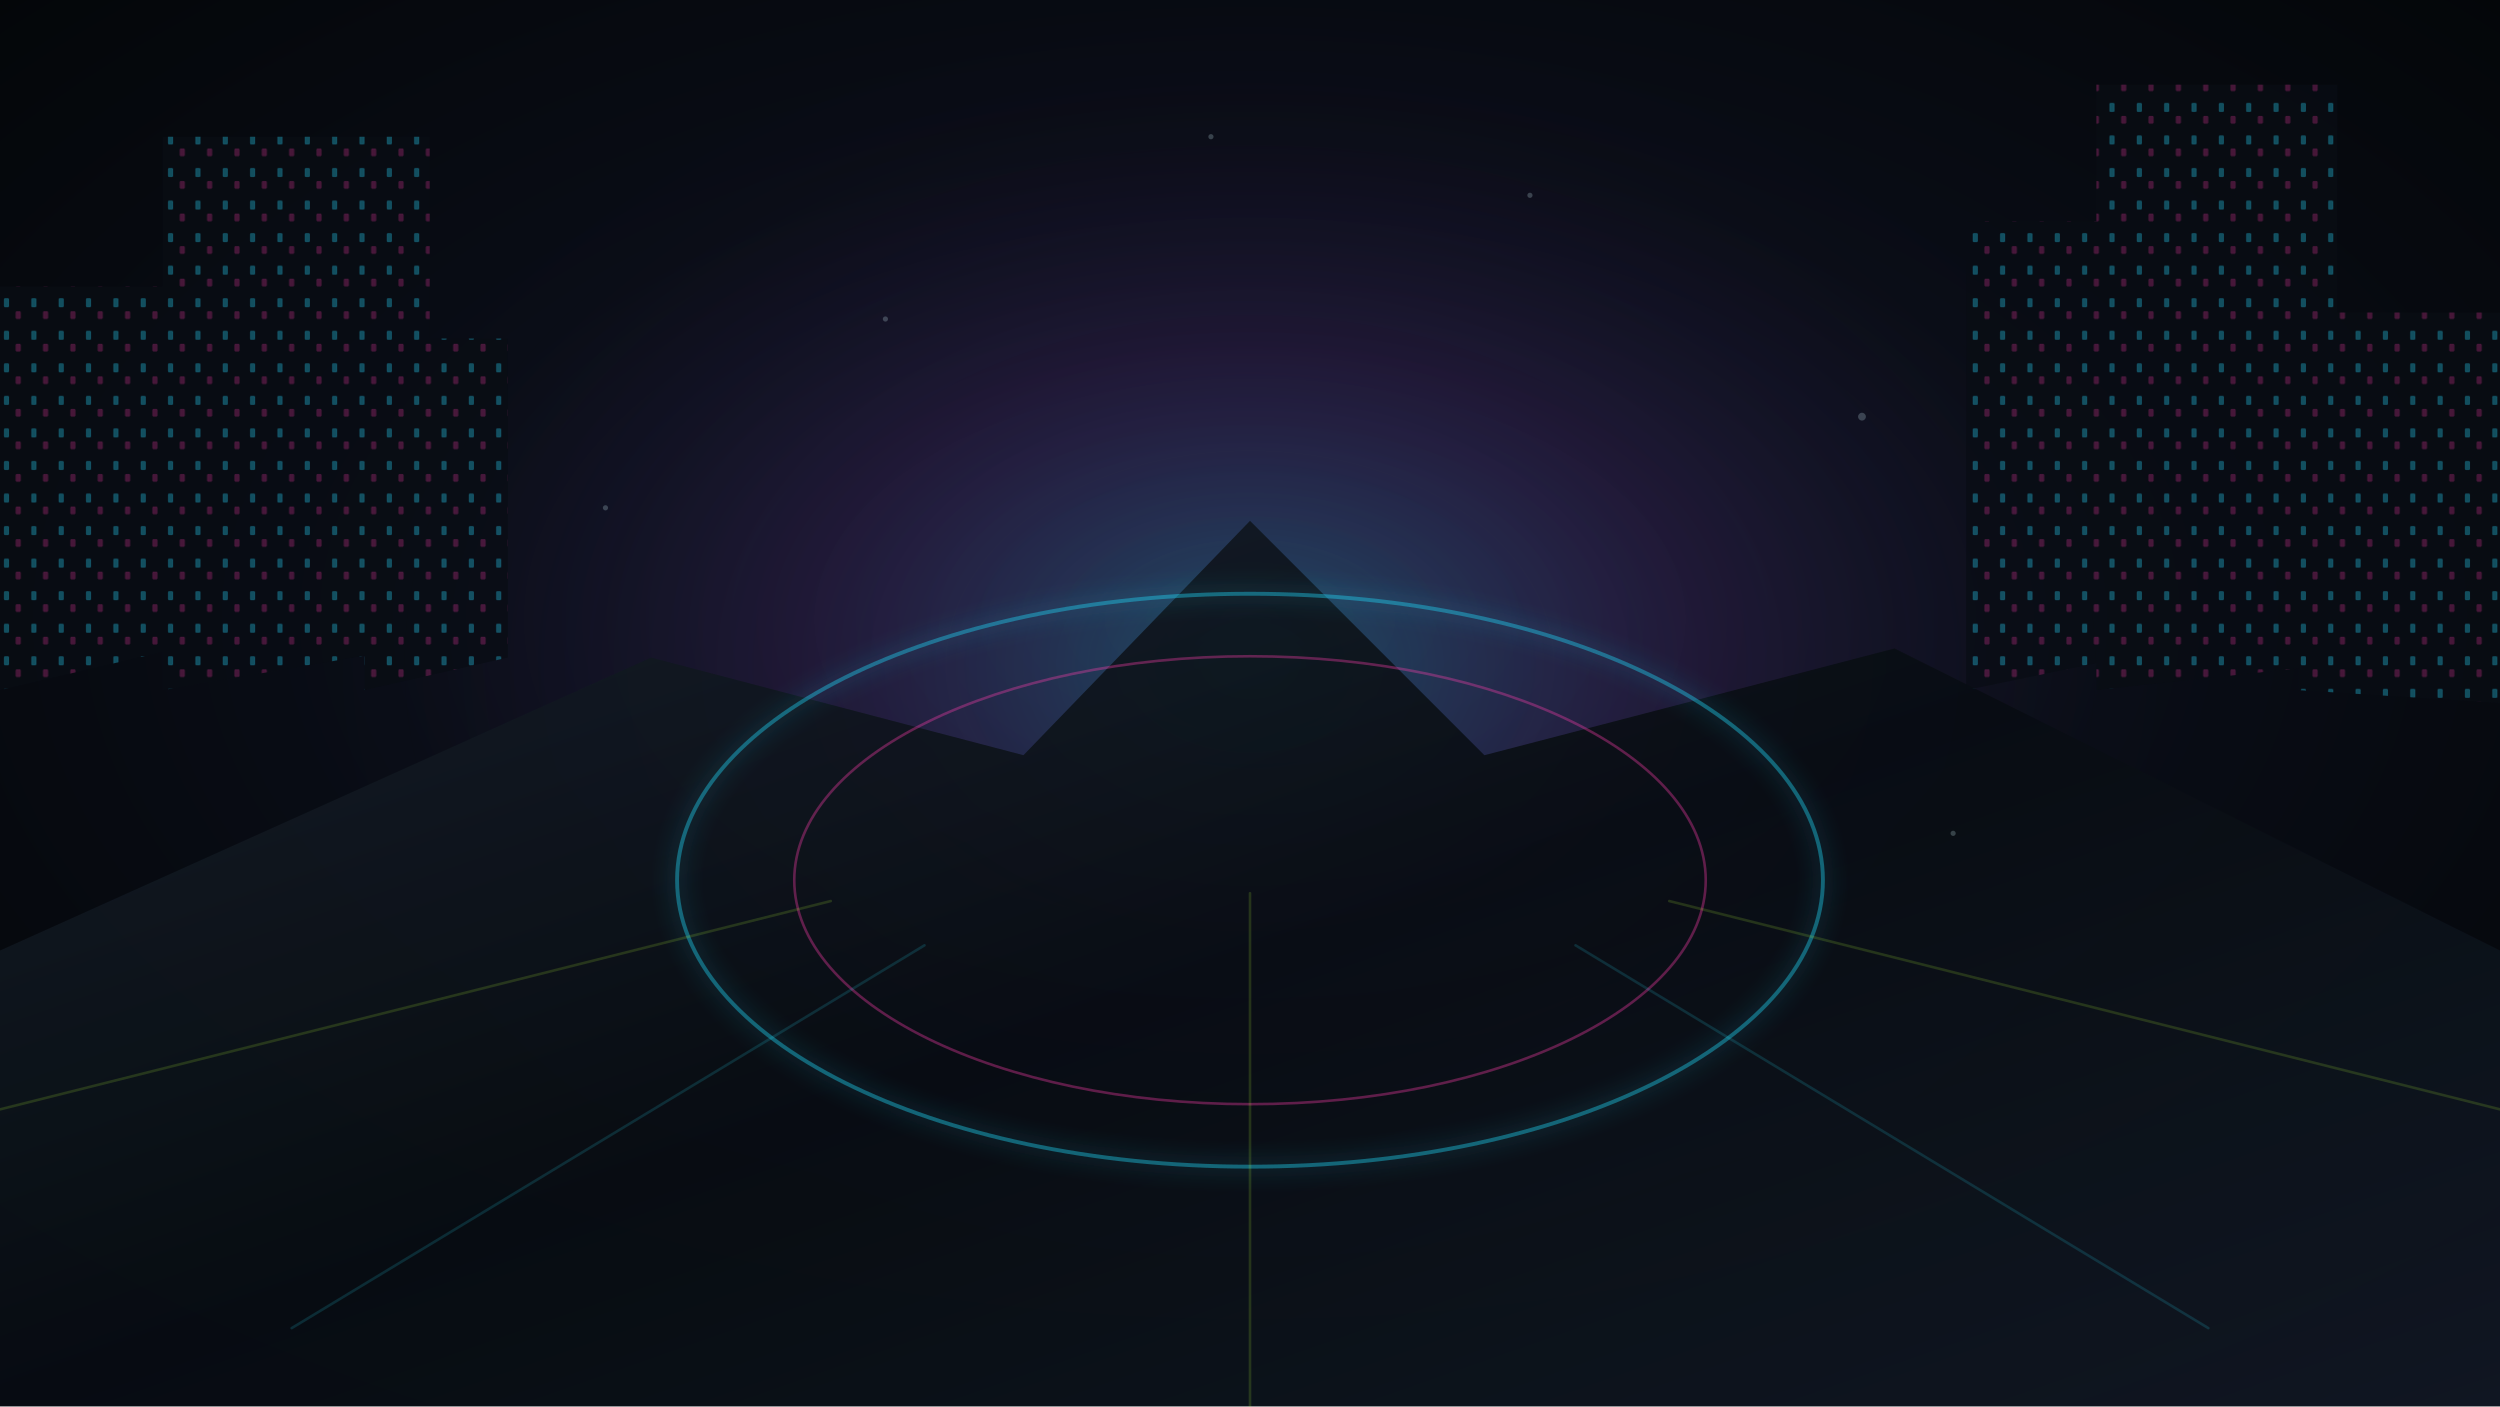
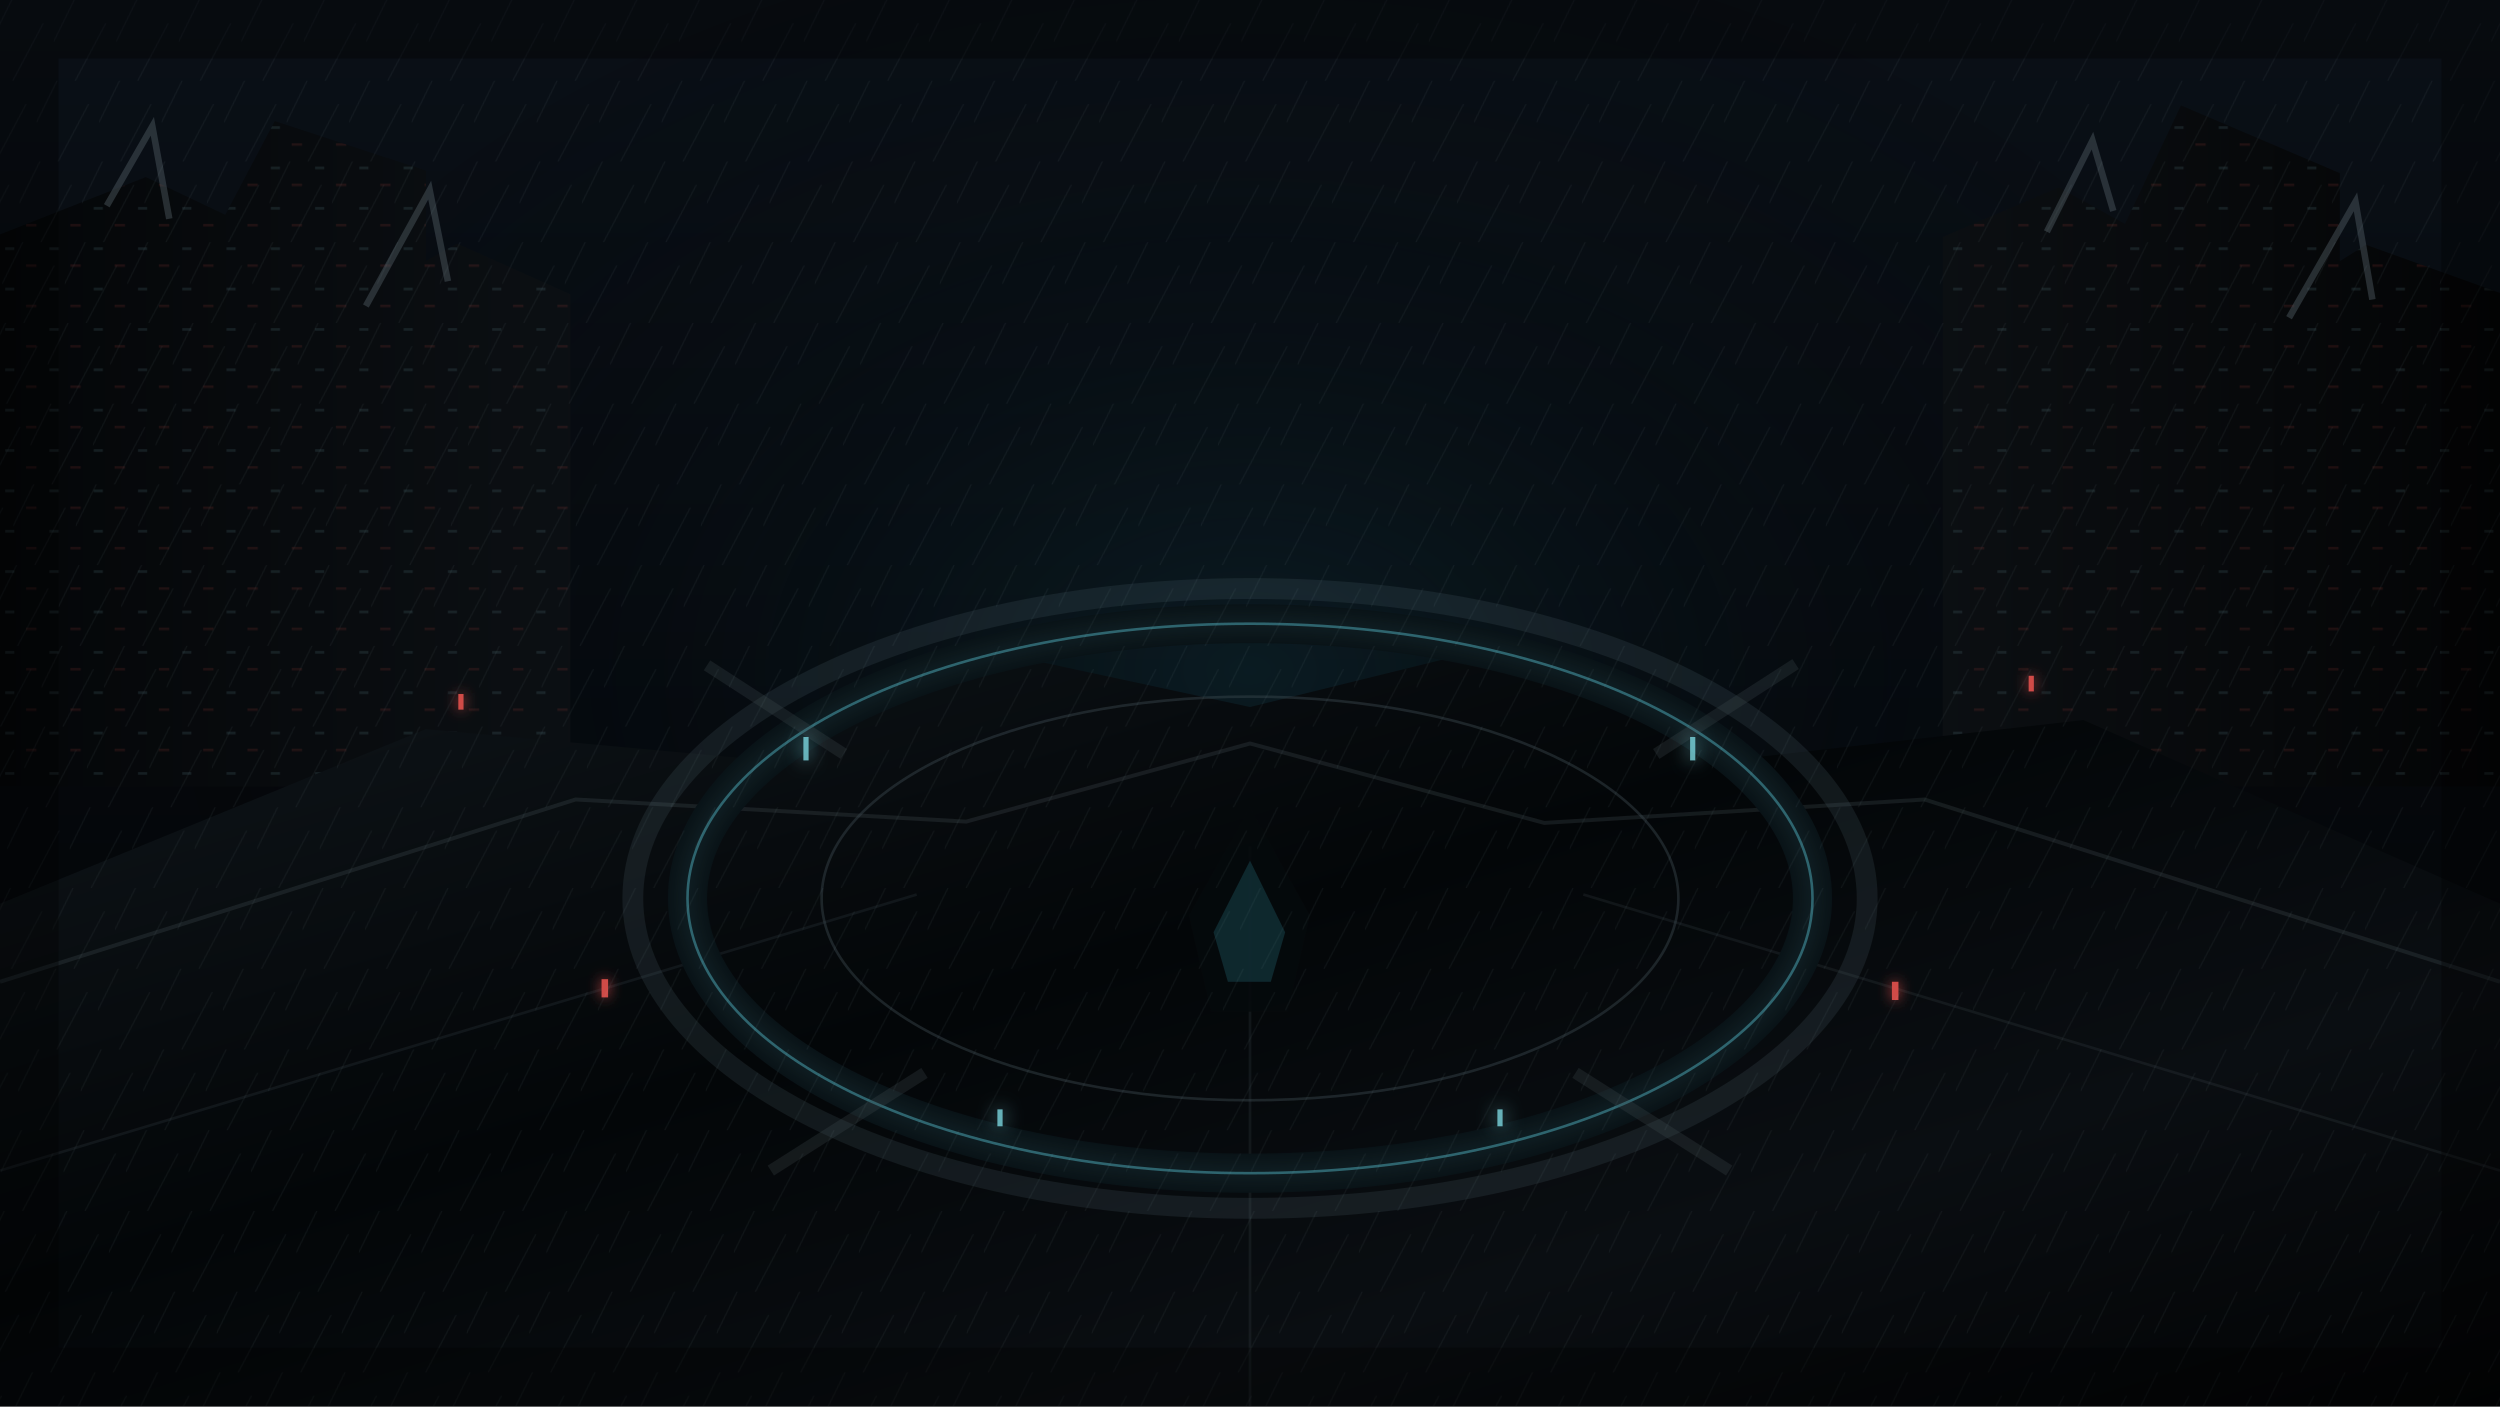
<svg xmlns="http://www.w3.org/2000/svg" width="1920" height="1080" viewBox="0 0 1920 1080">
  <defs>
-     <radialGradient id="sky" cx="50%" cy="44%" r="72%">
-       <stop offset="0" stop-color="#182235" />
-       <stop offset=".48" stop-color="#090d16" />
-       <stop offset="1" stop-color="#030507" />
-     </radialGradient>
-     <radialGradient id="core">
-       <stop offset="0" stop-color="#1fe6ff" stop-opacity=".24" />
-       <stop offset=".45" stop-color="#cc2cff" stop-opacity=".08" />
+     <linearGradient id="storm" x1="0" y1="0" x2="0" y2="1">
+       <stop stop-color="#0a1017" />
+       <stop offset=".52" stop-color="#05080c" />
+       <stop offset="1" stop-color="#010203" />
+     </linearGradient>
+     <radialGradient id="haze" cx="50%" cy="50%" r="55%">
+       <stop stop-color="#11333d" stop-opacity=".44" />
+       <stop offset=".42" stop-color="#08161d" stop-opacity=".24" />
      <stop offset="1" stop-color="#000" stop-opacity="0" />
    </radialGradient>
-     <linearGradient id="road" x1="0" y1="0" x2="1" y2="1">
-       <stop stop-color="#16202a" />
-       <stop offset=".5" stop-color="#080c12" />
-       <stop offset="1" stop-color="#111824" />
+     <linearGradient id="ground" x1="0" y1="0" x2="1" y2="1">
+       <stop stop-color="#10161b" />
+       <stop offset=".43" stop-color="#030608" />
+       <stop offset=".72" stop-color="#0a0e12" />
+       <stop offset="1" stop-color="#020304" />
    </linearGradient>
-     <pattern id="windows" width="21" height="25" patternUnits="userSpaceOnUse">
-       <rect x="3" y="4" width="4" height="7" rx="1" fill="#27d9ff" opacity=".45" />
-       <rect x="12" y="14" width="4" height="6" rx="1" fill="#ff3aac" opacity=".35" />
+     <linearGradient id="tower" x1="0" y1="0" x2="1" y2="0">
+       <stop stop-color="#040608" />
+       <stop offset=".52" stop-color="#151b21" />
+       <stop offset="1" stop-color="#030405" />
+     </linearGradient>
+     <pattern id="facade" width="34" height="31" patternUnits="userSpaceOnUse">
+       <rect x="4" y="4" width="7" height="2" fill="#8ac5cf" opacity=".12" />
+       <rect x="20" y="17" width="8" height="2" fill="#d64a45" opacity=".12" />
    </pattern>
-     <filter id="glow">
-       <feGaussianBlur stdDeviation="8" result="b" />
+     <pattern id="rain" width="48" height="62" patternUnits="userSpaceOnUse" patternTransform="skewX(-12)">
+       <path d="M9 0 0 32M37 18 23 62" stroke="#b4d8dd" stroke-width="1" opacity=".055" />
+     </pattern>
+     <filter id="cyanGlow">
+       <feGaussianBlur stdDeviation="7" result="b" />
+       <feMerge>
+         <feMergeNode in="b" />
+         <feMergeNode in="SourceGraphic" />
+       </feMerge>
+     </filter>
+     <filter id="redGlow">
+       <feGaussianBlur stdDeviation="5" result="b" />
      <feMerge>
        <feMergeNode in="b" />
        <feMergeNode in="SourceGraphic" />
      </feMerge>
    </filter>
  </defs>
-   <rect width="1920" height="1080" fill="url(#sky)" />
-   <ellipse cx="960" cy="510" rx="760" ry="540" fill="url(#core)" />
-   <path d="M0 730 500 505 786 580 960 400 1140 580 1455 498 1920 730V1080H0Z" fill="url(#road)" opacity=".92" />
-   <g opacity=".72">
-     <path d="M0 530V220h170v270zM125 530V105h205v390zM280 530V260h110v245zM1510 530V170h145v330zM1610 530V65h185v445zM1765 530V240h155v300z" fill="#080c13" />
-     <path d="M0 530V220h170v270zM125 530V105h205v390zM280 530V260h110v245zM1510 530V170h145v330zM1610 530V65h185v445zM1765 530V240h155v300z" fill="url(#windows)" />
+   <rect width="1920" height="1080" fill="url(#storm)" />
+   <ellipse cx="960" cy="515" rx="830" ry="570" fill="url(#haze)" />
+   <g>
+     <path d="M0 604V180l112-44 61 29 38-72 116 38v473zM265 604V235l86-48 87 39v378zM1492 604V182l89-38 51 28 43-91 122 52v471zM1728 604V244l89-56 103 37v379z" fill="url(#tower)" />
+     <path d="M0 604V180l112-44 61 29 38-72 116 38v473zM265 604V235l86-48 87 39v378zM1492 604V182l89-38 51 28 43-91 122 52v471zM1728 604V244l89-56 103 37v379z" fill="url(#facade)" />
+     <path d="m82 158 35-61 13 71m151 67 49-89 14 70m1228-38 35-70 16 54m135 82 51-89 13 75" fill="none" stroke="#55626a" stroke-width="5" opacity=".42" />
  </g>
-   <g fill="none" stroke-linecap="round">
-     <ellipse cx="960" cy="676" rx="440" ry="220" stroke="#20ddff" stroke-width="3" opacity=".42" filter="url(#glow)" />
-     <ellipse cx="960" cy="676" rx="350" ry="172" stroke="#ff3dac" stroke-width="2" opacity=".35" />
-     <path d="M0 852 638 692M1920 852 1282 692M960 1080V686" stroke="#b7ff35" stroke-width="2" opacity=".16" />
-     <path d="M224 1020 710 726M1696 1020 1210 726" stroke="#25e7ff" stroke-width="2" opacity=".15" />
+   <path d="M0 694 327 560 590 584 760 500 960 543 1155 495 1344 582 1600 553 1920 694V1080H0Z" fill="url(#ground)" />
+   <path d="m0 754 442-140 300 17 218-60 226 61 292-18 442 140" fill="none" stroke="#66747a" stroke-width="3" opacity=".18" />
+   <path d="M0 899 704 687M1920 899 1216 687M960 1080V650" fill="none" stroke="#728087" stroke-width="2" opacity=".12" />
+   <g fill="none">
+     <ellipse cx="960" cy="690" rx="474" ry="238" stroke="#59717a" stroke-width="16" opacity=".17" />
+     <ellipse cx="960" cy="690" rx="432" ry="211" stroke="#091216" stroke-width="30" />
+     <ellipse cx="960" cy="690" rx="432" ry="211" stroke="#62d7e8" stroke-width="2" opacity=".42" filter="url(#cyanGlow)" />
+     <ellipse cx="960" cy="690" rx="329" ry="155" stroke="#39464c" stroke-width="2" opacity=".46" />
+     <path d="M648 579 543 511M1272 579l107-69M710 824l-118 75m618-75 118 75" stroke="#454f54" stroke-width="9" opacity=".25" />
  </g>
-   <g opacity=".22" fill="#d8faff">
-     <circle cx="680" cy="245" r="2" />
-     <circle cx="1175" cy="150" r="2" />
-     <circle cx="1430" cy="320" r="3" />
-     <circle cx="465" cy="390" r="2" />
-     <circle cx="930" cy="105" r="2" />
-     <circle cx="1500" cy="640" r="2" />
+   <g>
+     <path d="m913 703 47-83 46 83-17 74h-59z" fill="#05090b" opacity=".88" />
+     <path d="m932 716 28-55 27 55-11 38h-33z" fill="#12343c" opacity=".7" />
+     <path d="M960 647v98" stroke="#77ecf7" stroke-width="2" opacity=".68" filter="url(#cyanGlow)" />
  </g>
+   <g fill="#d04c47" filter="url(#redGlow)">
+     <rect x="352" y="533" width="4" height="12" />
+     <rect x="1558" y="519" width="4" height="12" />
+     <rect x="462" y="752" width="5" height="14" />
+     <rect x="1453" y="754" width="5" height="14" />
+   </g>
+   <g fill="#86e8f2" filter="url(#cyanGlow)" opacity=".75">
+     <rect x="617" y="566" width="4" height="18" />
+     <rect x="1298" y="566" width="4" height="18" />
+     <rect x="766" y="852" width="4" height="13" />
+     <rect x="1150" y="852" width="4" height="13" />
+   </g>
+   <rect width="1920" height="1080" fill="url(#rain)" />
+   <path d="M0 0h1920v1080H0z" fill="none" stroke="#000" stroke-width="90" opacity=".34" />
</svg>
